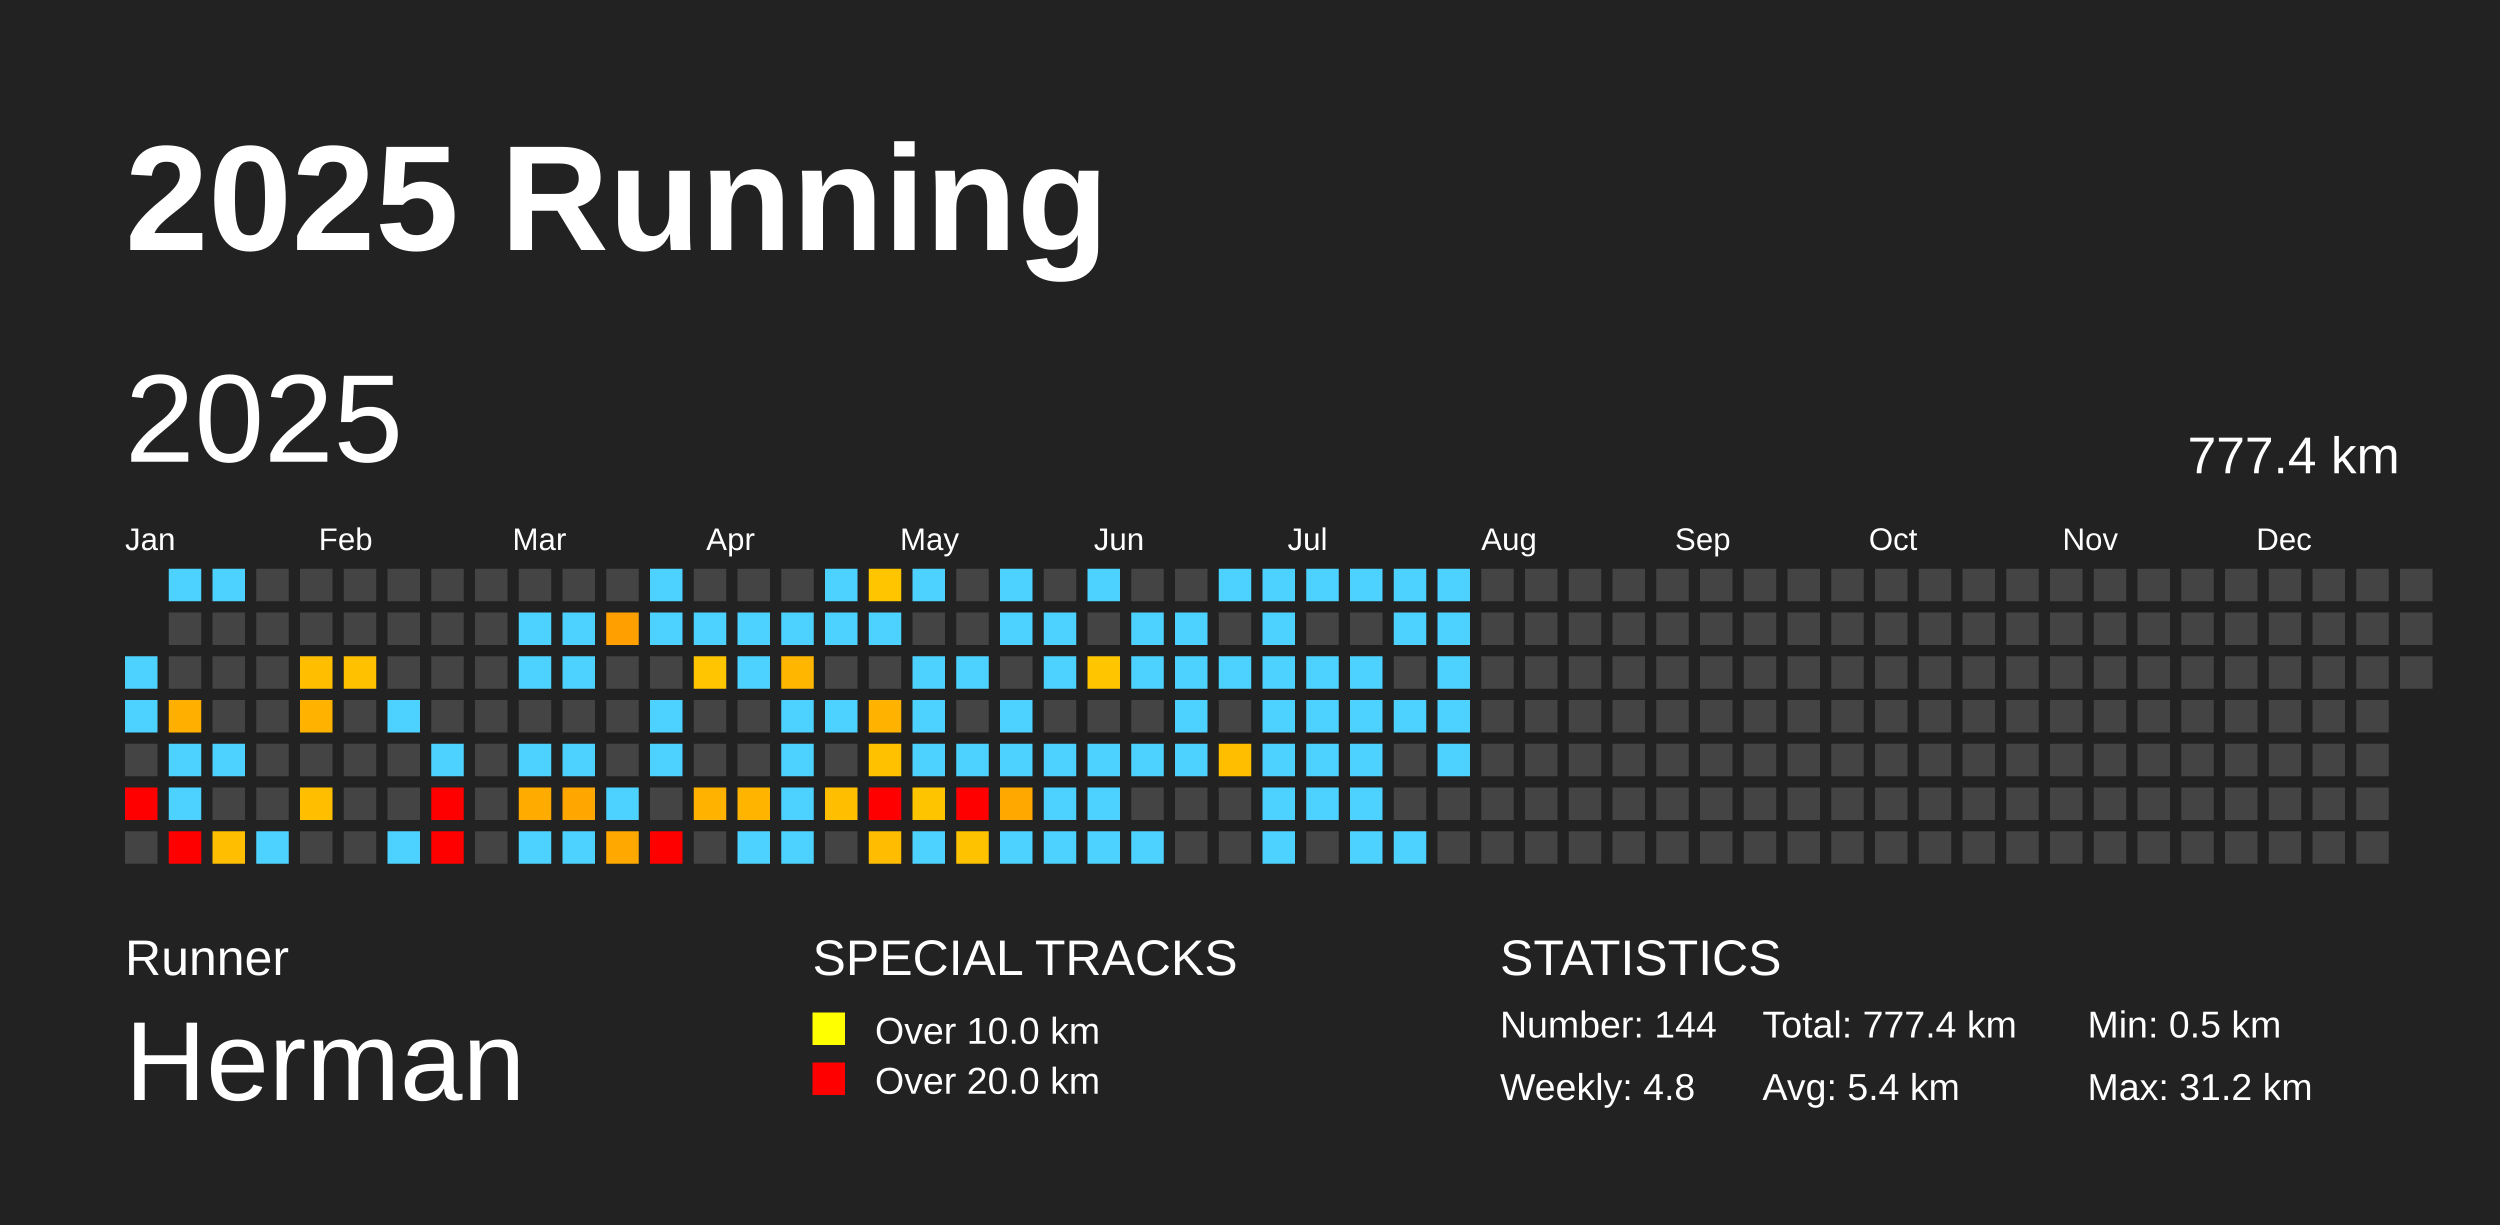
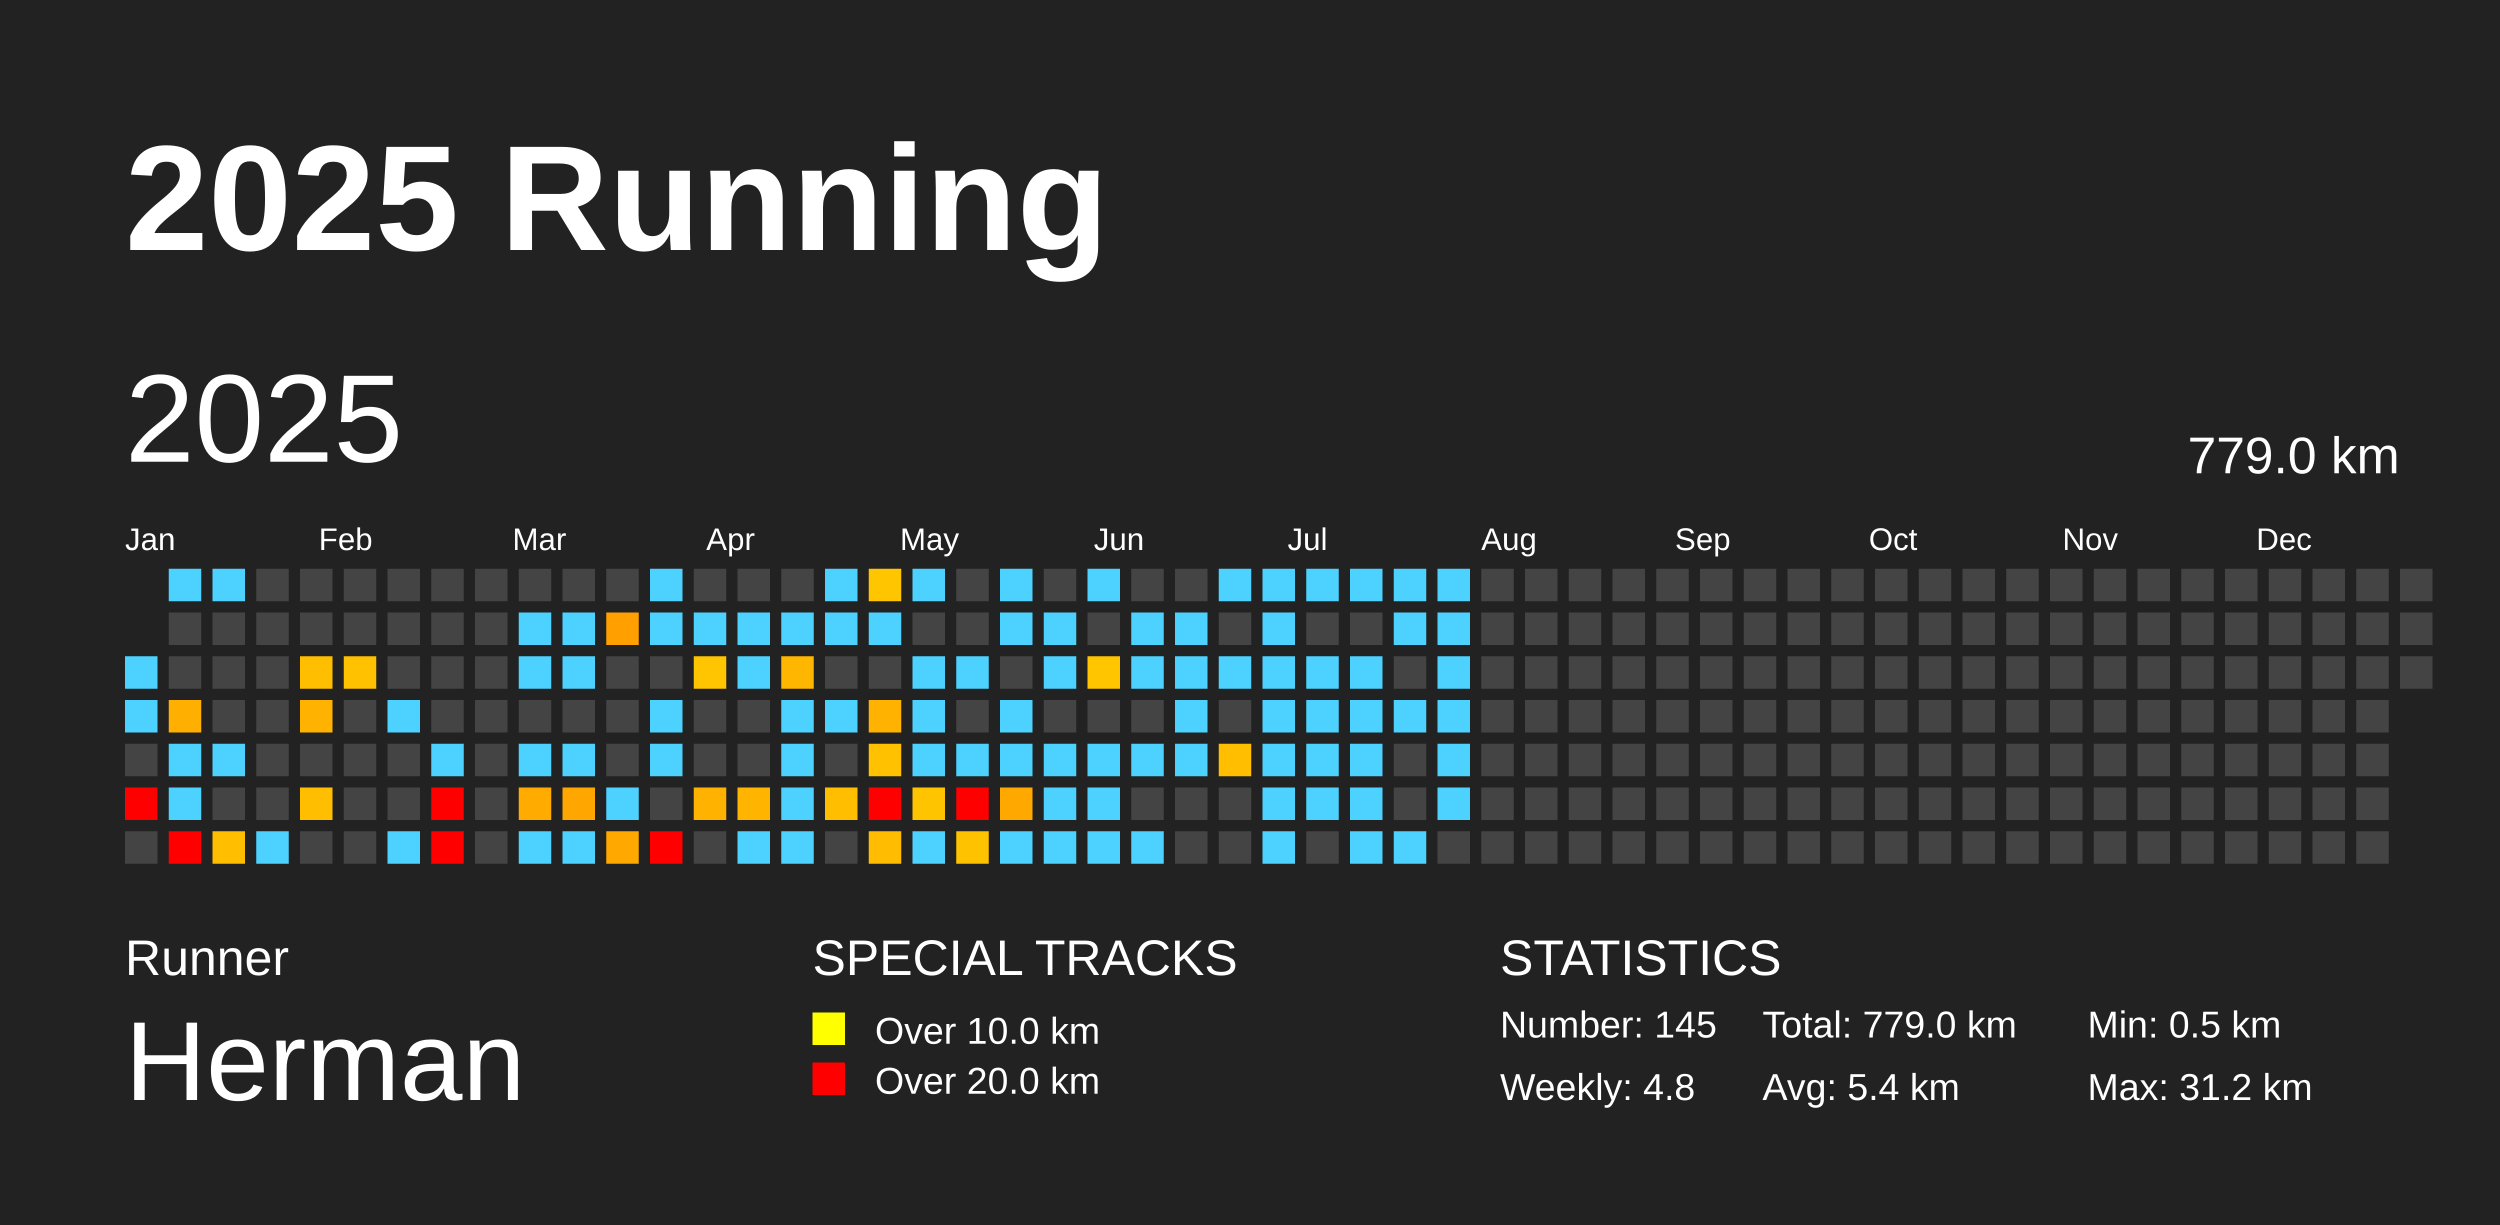
<svg xmlns="http://www.w3.org/2000/svg" baseProfile="full" height="98mm" version="1.1" viewBox="0,0,200,98" width="200mm">
  <defs />
  <rect fill="#222222" height="98" width="200" x="0" y="0" />
  <text fill="#FFFFFF" style="font-size:12px; font-family:Arial; font-weight:bold;" x="10" y="20">2025 Running</text>
  <text fill="#FFFFFF" style="font-size:4px; font-family:Arial" x="10" y="78">Runner</text>
  <text fill="#FFFFFF" style="font-size:9px; font-family:Arial" x="10" y="88">Herman</text>
  <text fill="#FFFFFF" style="font-size:4px; font-family:Arial" x="65" y="78">SPECIAL TRACKS</text>
  <rect fill="yellow" height="2.6" width="2.6" x="65" y="81" />
  <text fill="#FFFFFF" style="font-size:3px; font-family:Arial" x="70" y="83.5">Over 10.0 km</text>
  <rect fill="red" height="2.6" width="2.6" x="65" y="85" />
  <text fill="#FFFFFF" style="font-size:3px; font-family:Arial" x="70" y="87.5">Over 20.0 km</text>
  <text fill="#FFFFFF" style="font-size:4px; font-family:Arial" x="120" y="78">STATISTICS</text>
-   <text fill="#FFFFFF" style="font-size:3px; font-family:Arial" x="120" y="83">Number: 144</text>
+   <text fill="#FFFFFF" style="font-size:3px; font-family:Arial" x="120" y="83">Number: 145</text>
  <text fill="#FFFFFF" style="font-size:3px; font-family:Arial" x="120" y="88">Weekly: 4.8</text>
-   <text fill="#FFFFFF" style="font-size:3px; font-family:Arial" x="141" y="83">Total: 777.4 km</text>
+   <text fill="#FFFFFF" style="font-size:3px; font-family:Arial" x="141" y="83">Total: 779.0 km</text>
  <text fill="#FFFFFF" style="font-size:3px; font-family:Arial" x="141" y="88">Avg: 5.4 km</text>
  <text fill="#FFFFFF" style="font-size:3px; font-family:Arial" x="167" y="83">Min: 0.5 km</text>
  <text fill="#FFFFFF" style="font-size:3px; font-family:Arial" x="167" y="88">Max: 31.2 km</text>
  <text dominant-baseline="hanging" fill="#FFFFFF" style="font-size:10.0px; font-family:Arial;" x="10" y="30">2025</text>
-   <text dominant-baseline="hanging" fill="#FFFFFF" style="font-size:4.125px; font-family:Arial;" x="175" y="35">777.4 km</text>
+   <text dominant-baseline="hanging" fill="#FFFFFF" style="font-size:4.125px; font-family:Arial;" x="175" y="35">779.0 km</text>
  <text fill="#FFFFFF" style="font-size:2.5px; font-family:Arial" x="10.0" y="44">Jan</text>
  <text fill="#FFFFFF" style="font-size:2.5px; font-family:Arial" x="25.5" y="44">Feb</text>
  <text fill="#FFFFFF" style="font-size:2.5px; font-family:Arial" x="41.0" y="44">Mar</text>
  <text fill="#FFFFFF" style="font-size:2.5px; font-family:Arial" x="56.5" y="44">Apr</text>
  <text fill="#FFFFFF" style="font-size:2.5px; font-family:Arial" x="72.0" y="44">May</text>
  <text fill="#FFFFFF" style="font-size:2.5px; font-family:Arial" x="87.5" y="44">Jun</text>
  <text fill="#FFFFFF" style="font-size:2.5px; font-family:Arial" x="103.0" y="44">Jul</text>
  <text fill="#FFFFFF" style="font-size:2.5px; font-family:Arial" x="118.5" y="44">Aug</text>
  <text fill="#FFFFFF" style="font-size:2.5px; font-family:Arial" x="134.0" y="44">Sep</text>
  <text fill="#FFFFFF" style="font-size:2.5px; font-family:Arial" x="149.5" y="44">Oct</text>
  <text fill="#FFFFFF" style="font-size:2.5px; font-family:Arial" x="165.0" y="44">Nov</text>
  <text fill="#FFFFFF" style="font-size:2.5px; font-family:Arial" x="180.5" y="44">Dec</text>
  <rect fill="#4dd2ff" height="2.6" width="2.6" x="10.0" y="52.5" />
  <rect fill="#4dd2ff" height="2.6" width="2.6" x="10.0" y="56.0" />
  <rect fill="#444444" height="2.6" width="2.6" x="10.0" y="59.5" />
  <rect fill="red" height="2.6" width="2.6" x="10.0" y="63.0" />
  <rect fill="#444444" height="2.6" width="2.6" x="10.0" y="66.5" />
  <rect fill="#4dd2ff" height="2.6" width="2.6" x="13.5" y="45.5" />
  <rect fill="#444444" height="2.6" width="2.6" x="13.5" y="49.0" />
  <rect fill="#444444" height="2.6" width="2.6" x="13.5" y="52.5" />
  <rect fill="#ffaf00" height="2.6" width="2.6" x="13.5" y="56.0" />
  <rect fill="#4dd2ff" height="2.6" width="2.6" x="13.5" y="59.5" />
  <rect fill="#4dd2ff" height="2.6" width="2.6" x="13.5" y="63.0" />
  <rect fill="red" height="2.6" width="2.6" x="13.5" y="66.5" />
  <rect fill="#4dd2ff" height="2.6" width="2.6" x="17.0" y="45.5" />
  <rect fill="#444444" height="2.6" width="2.6" x="17.0" y="49.0" />
  <rect fill="#444444" height="2.6" width="2.6" x="17.0" y="52.5" />
  <rect fill="#444444" height="2.6" width="2.6" x="17.0" y="56.0" />
  <rect fill="#4dd2ff" height="2.6" width="2.6" x="17.0" y="59.5" />
  <rect fill="#444444" height="2.6" width="2.6" x="17.0" y="63.0" />
  <rect fill="#ffbe00" height="2.6" width="2.6" x="17.0" y="66.5" />
  <rect fill="#444444" height="2.6" width="2.6" x="20.5" y="45.5" />
  <rect fill="#444444" height="2.6" width="2.6" x="20.5" y="49.0" />
  <rect fill="#444444" height="2.6" width="2.6" x="20.5" y="52.5" />
  <rect fill="#444444" height="2.6" width="2.6" x="20.5" y="56.0" />
  <rect fill="#444444" height="2.6" width="2.6" x="20.5" y="59.5" />
  <rect fill="#444444" height="2.6" width="2.6" x="20.5" y="63.0" />
  <rect fill="#4dd2ff" height="2.6" width="2.6" x="20.5" y="66.5" />
  <rect fill="#444444" height="2.6" width="2.6" x="24.0" y="45.5" />
  <rect fill="#444444" height="2.6" width="2.6" x="24.0" y="49.0" />
  <rect fill="#ffbf00" height="2.6" width="2.6" x="24.0" y="52.5" />
  <rect fill="#ffb300" height="2.6" width="2.6" x="24.0" y="56.0" />
  <rect fill="#444444" height="2.6" width="2.6" x="24.0" y="59.5" />
  <rect fill="#ffbf00" height="2.6" width="2.6" x="24.0" y="63.0" />
  <rect fill="#444444" height="2.6" width="2.6" x="24.0" y="66.5" />
  <rect fill="#444444" height="2.6" width="2.6" x="27.5" y="45.5" />
  <rect fill="#444444" height="2.6" width="2.6" x="27.5" y="49.0" />
  <rect fill="#ffc100" height="2.6" width="2.6" x="27.5" y="52.5" />
  <rect fill="#444444" height="2.6" width="2.6" x="27.5" y="56.0" />
  <rect fill="#444444" height="2.6" width="2.6" x="27.5" y="59.5" />
  <rect fill="#444444" height="2.6" width="2.6" x="27.5" y="63.0" />
  <rect fill="#444444" height="2.6" width="2.6" x="27.5" y="66.5" />
  <rect fill="#444444" height="2.6" width="2.6" x="31.0" y="45.5" />
  <rect fill="#444444" height="2.6" width="2.6" x="31.0" y="49.0" />
  <rect fill="#444444" height="2.6" width="2.6" x="31.0" y="52.5" />
  <rect fill="#4dd2ff" height="2.6" width="2.6" x="31.0" y="56.0" />
  <rect fill="#444444" height="2.6" width="2.6" x="31.0" y="59.5" />
  <rect fill="#444444" height="2.6" width="2.6" x="31.0" y="63.0" />
  <rect fill="#4dd2ff" height="2.6" width="2.6" x="31.0" y="66.5" />
  <rect fill="#444444" height="2.6" width="2.6" x="34.5" y="45.5" />
  <rect fill="#444444" height="2.6" width="2.6" x="34.5" y="49.0" />
  <rect fill="#444444" height="2.6" width="2.6" x="34.5" y="52.5" />
  <rect fill="#444444" height="2.6" width="2.6" x="34.5" y="56.0" />
  <rect fill="#4dd2ff" height="2.6" width="2.6" x="34.5" y="59.5" />
  <rect fill="red" height="2.6" width="2.6" x="34.5" y="63.0" />
  <rect fill="red" height="2.6" width="2.6" x="34.5" y="66.5" />
  <rect fill="#444444" height="2.6" width="2.6" x="38.0" y="45.5" />
  <rect fill="#444444" height="2.6" width="2.6" x="38.0" y="49.0" />
  <rect fill="#444444" height="2.6" width="2.6" x="38.0" y="52.5" />
  <rect fill="#444444" height="2.6" width="2.6" x="38.0" y="56.0" />
  <rect fill="#444444" height="2.6" width="2.6" x="38.0" y="59.5" />
  <rect fill="#444444" height="2.6" width="2.6" x="38.0" y="63.0" />
  <rect fill="#444444" height="2.6" width="2.6" x="38.0" y="66.5" />
  <rect fill="#444444" height="2.6" width="2.6" x="41.5" y="45.5" />
  <rect fill="#4dd2ff" height="2.6" width="2.6" x="41.5" y="49.0" />
  <rect fill="#4dd2ff" height="2.6" width="2.6" x="41.5" y="52.5" />
  <rect fill="#444444" height="2.6" width="2.6" x="41.5" y="56.0" />
  <rect fill="#4dd2ff" height="2.6" width="2.6" x="41.5" y="59.5" />
  <rect fill="#ffab00" height="2.6" width="2.6" x="41.5" y="63.0" />
  <rect fill="#4dd2ff" height="2.6" width="2.6" x="41.5" y="66.5" />
  <rect fill="#444444" height="2.6" width="2.6" x="45.0" y="45.5" />
  <rect fill="#4dd2ff" height="2.6" width="2.6" x="45.0" y="49.0" />
  <rect fill="#4dd2ff" height="2.6" width="2.6" x="45.0" y="52.5" />
  <rect fill="#444444" height="2.6" width="2.6" x="45.0" y="56.0" />
  <rect fill="#4dd2ff" height="2.6" width="2.6" x="45.0" y="59.5" />
  <rect fill="#ffa600" height="2.6" width="2.6" x="45.0" y="63.0" />
  <rect fill="#4dd2ff" height="2.6" width="2.6" x="45.0" y="66.5" />
  <rect fill="#444444" height="2.6" width="2.6" x="48.5" y="45.5" />
  <rect fill="#ff9f00" height="2.6" width="2.6" x="48.5" y="49.0" />
  <rect fill="#444444" height="2.6" width="2.6" x="48.5" y="52.5" />
  <rect fill="#444444" height="2.6" width="2.6" x="48.5" y="56.0" />
  <rect fill="#444444" height="2.6" width="2.6" x="48.5" y="59.5" />
  <rect fill="#4dd2ff" height="2.6" width="2.6" x="48.5" y="63.0" />
  <rect fill="#ffa800" height="2.6" width="2.6" x="48.5" y="66.5" />
  <rect fill="#4dd2ff" height="2.6" width="2.6" x="52.0" y="45.5" />
  <rect fill="#4dd2ff" height="2.6" width="2.6" x="52.0" y="49.0" />
  <rect fill="#444444" height="2.6" width="2.6" x="52.0" y="52.5" />
  <rect fill="#4dd2ff" height="2.6" width="2.6" x="52.0" y="56.0" />
  <rect fill="#4dd2ff" height="2.6" width="2.6" x="52.0" y="59.5" />
  <rect fill="#444444" height="2.6" width="2.6" x="52.0" y="63.0" />
  <rect fill="red" height="2.6" width="2.6" x="52.0" y="66.5" />
  <rect fill="#444444" height="2.6" width="2.6" x="55.5" y="45.5" />
  <rect fill="#4dd2ff" height="2.6" width="2.6" x="55.5" y="49.0" />
  <rect fill="#ffc500" height="2.6" width="2.6" x="55.5" y="52.5" />
  <rect fill="#444444" height="2.6" width="2.6" x="55.5" y="56.0" />
  <rect fill="#444444" height="2.6" width="2.6" x="55.5" y="59.5" />
  <rect fill="#ffb300" height="2.6" width="2.6" x="55.5" y="63.0" />
  <rect fill="#444444" height="2.6" width="2.6" x="55.5" y="66.5" />
  <rect fill="#444444" height="2.6" width="2.6" x="59.0" y="45.5" />
  <rect fill="#4dd2ff" height="2.6" width="2.6" x="59.0" y="49.0" />
  <rect fill="#4dd2ff" height="2.6" width="2.6" x="59.0" y="52.5" />
  <rect fill="#444444" height="2.6" width="2.6" x="59.0" y="56.0" />
  <rect fill="#444444" height="2.6" width="2.6" x="59.0" y="59.5" />
  <rect fill="#ffb400" height="2.6" width="2.6" x="59.0" y="63.0" />
  <rect fill="#4dd2ff" height="2.6" width="2.6" x="59.0" y="66.5" />
  <rect fill="#444444" height="2.6" width="2.6" x="62.5" y="45.5" />
  <rect fill="#4dd2ff" height="2.6" width="2.6" x="62.5" y="49.0" />
  <rect fill="#ffb600" height="2.6" width="2.6" x="62.5" y="52.5" />
  <rect fill="#4dd2ff" height="2.6" width="2.6" x="62.5" y="56.0" />
  <rect fill="#4dd2ff" height="2.6" width="2.6" x="62.5" y="59.5" />
  <rect fill="#4dd2ff" height="2.6" width="2.6" x="62.5" y="63.0" />
  <rect fill="#4dd2ff" height="2.6" width="2.6" x="62.5" y="66.5" />
  <rect fill="#4dd2ff" height="2.6" width="2.6" x="66.0" y="45.5" />
  <rect fill="#4dd2ff" height="2.6" width="2.6" x="66.0" y="49.0" />
  <rect fill="#444444" height="2.6" width="2.6" x="66.0" y="52.5" />
  <rect fill="#4dd2ff" height="2.6" width="2.6" x="66.0" y="56.0" />
  <rect fill="#444444" height="2.6" width="2.6" x="66.0" y="59.5" />
  <rect fill="#ffbf00" height="2.6" width="2.6" x="66.0" y="63.0" />
  <rect fill="#444444" height="2.6" width="2.6" x="66.0" y="66.5" />
  <rect fill="#ffc600" height="2.6" width="2.6" x="69.5" y="45.5" />
  <rect fill="#4dd2ff" height="2.6" width="2.6" x="69.5" y="49.0" />
  <rect fill="#444444" height="2.6" width="2.6" x="69.5" y="52.5" />
  <rect fill="#ffb200" height="2.6" width="2.6" x="69.5" y="56.0" />
  <rect fill="#ffc100" height="2.6" width="2.6" x="69.5" y="59.5" />
  <rect fill="red" height="2.6" width="2.6" x="69.5" y="63.0" />
  <rect fill="#ffbc00" height="2.6" width="2.6" x="69.5" y="66.5" />
  <rect fill="#4dd2ff" height="2.6" width="2.6" x="73.0" y="45.5" />
  <rect fill="#444444" height="2.6" width="2.6" x="73.0" y="49.0" />
  <rect fill="#4dd2ff" height="2.6" width="2.6" x="73.0" y="52.5" />
  <rect fill="#4dd2ff" height="2.6" width="2.6" x="73.0" y="56.0" />
  <rect fill="#4dd2ff" height="2.6" width="2.6" x="73.0" y="59.5" />
  <rect fill="#ffc400" height="2.6" width="2.6" x="73.0" y="63.0" />
  <rect fill="#4dd2ff" height="2.6" width="2.6" x="73.0" y="66.5" />
  <rect fill="#444444" height="2.6" width="2.6" x="76.5" y="45.5" />
  <rect fill="#444444" height="2.6" width="2.6" x="76.5" y="49.0" />
  <rect fill="#4dd2ff" height="2.6" width="2.6" x="76.5" y="52.5" />
  <rect fill="#444444" height="2.6" width="2.6" x="76.5" y="56.0" />
  <rect fill="#4dd2ff" height="2.6" width="2.6" x="76.5" y="59.5" />
  <rect fill="red" height="2.6" width="2.6" x="76.5" y="63.0" />
  <rect fill="#ffc200" height="2.6" width="2.6" x="76.5" y="66.5" />
  <rect fill="#4dd2ff" height="2.6" width="2.6" x="80.0" y="45.5" />
  <rect fill="#4dd2ff" height="2.6" width="2.6" x="80.0" y="49.0" />
  <rect fill="#444444" height="2.6" width="2.6" x="80.0" y="52.5" />
  <rect fill="#4dd2ff" height="2.6" width="2.6" x="80.0" y="56.0" />
  <rect fill="#4dd2ff" height="2.6" width="2.6" x="80.0" y="59.5" />
  <rect fill="#ffa800" height="2.6" width="2.6" x="80.0" y="63.0" />
  <rect fill="#4dd2ff" height="2.6" width="2.6" x="80.0" y="66.5" />
  <rect fill="#444444" height="2.6" width="2.6" x="83.5" y="45.5" />
  <rect fill="#4dd2ff" height="2.6" width="2.6" x="83.5" y="49.0" />
  <rect fill="#4dd2ff" height="2.6" width="2.6" x="83.5" y="52.5" />
  <rect fill="#444444" height="2.6" width="2.6" x="83.5" y="56.0" />
  <rect fill="#4dd2ff" height="2.6" width="2.6" x="83.5" y="59.5" />
  <rect fill="#4dd2ff" height="2.6" width="2.6" x="83.5" y="63.0" />
  <rect fill="#4dd2ff" height="2.6" width="2.6" x="83.5" y="66.5" />
  <rect fill="#4dd2ff" height="2.6" width="2.6" x="87.0" y="45.5" />
  <rect fill="#444444" height="2.6" width="2.6" x="87.0" y="49.0" />
  <rect fill="#ffc600" height="2.6" width="2.6" x="87.0" y="52.5" />
  <rect fill="#444444" height="2.6" width="2.6" x="87.0" y="56.0" />
  <rect fill="#4dd2ff" height="2.6" width="2.6" x="87.0" y="59.5" />
  <rect fill="#4dd2ff" height="2.6" width="2.6" x="87.0" y="63.0" />
  <rect fill="#4dd2ff" height="2.6" width="2.6" x="87.0" y="66.5" />
  <rect fill="#444444" height="2.6" width="2.6" x="90.5" y="45.5" />
  <rect fill="#4dd2ff" height="2.6" width="2.6" x="90.5" y="49.0" />
  <rect fill="#4dd2ff" height="2.6" width="2.6" x="90.5" y="52.5" />
  <rect fill="#444444" height="2.6" width="2.6" x="90.5" y="56.0" />
  <rect fill="#4dd2ff" height="2.6" width="2.6" x="90.5" y="59.5" />
  <rect fill="#444444" height="2.6" width="2.6" x="90.5" y="63.0" />
  <rect fill="#4dd2ff" height="2.6" width="2.6" x="90.5" y="66.5" />
  <rect fill="#444444" height="2.6" width="2.6" x="94.0" y="45.5" />
  <rect fill="#4dd2ff" height="2.6" width="2.6" x="94.0" y="49.0" />
  <rect fill="#4dd2ff" height="2.6" width="2.6" x="94.0" y="52.5" />
  <rect fill="#4dd2ff" height="2.6" width="2.6" x="94.0" y="56.0" />
  <rect fill="#4dd2ff" height="2.6" width="2.6" x="94.0" y="59.5" />
  <rect fill="#444444" height="2.6" width="2.6" x="94.0" y="63.0" />
  <rect fill="#444444" height="2.6" width="2.6" x="94.0" y="66.5" />
  <rect fill="#4dd2ff" height="2.6" width="2.6" x="97.5" y="45.5" />
  <rect fill="#444444" height="2.6" width="2.6" x="97.5" y="49.0" />
  <rect fill="#4dd2ff" height="2.6" width="2.6" x="97.5" y="52.5" />
  <rect fill="#444444" height="2.6" width="2.6" x="97.5" y="56.0" />
  <rect fill="#ffbf00" height="2.6" width="2.6" x="97.5" y="59.5" />
  <rect fill="#444444" height="2.6" width="2.6" x="97.5" y="63.0" />
  <rect fill="#444444" height="2.6" width="2.6" x="97.5" y="66.5" />
  <rect fill="#4dd2ff" height="2.6" width="2.6" x="101.0" y="45.5" />
  <rect fill="#4dd2ff" height="2.6" width="2.6" x="101.0" y="49.0" />
  <rect fill="#4dd2ff" height="2.6" width="2.6" x="101.0" y="52.5" />
  <rect fill="#4dd2ff" height="2.6" width="2.6" x="101.0" y="56.0" />
  <rect fill="#4dd2ff" height="2.6" width="2.6" x="101.0" y="59.5" />
  <rect fill="#4dd2ff" height="2.6" width="2.6" x="101.0" y="63.0" />
  <rect fill="#4dd2ff" height="2.6" width="2.6" x="101.0" y="66.5" />
  <rect fill="#4dd2ff" height="2.6" width="2.6" x="104.5" y="45.5" />
  <rect fill="#444444" height="2.6" width="2.6" x="104.5" y="49.0" />
  <rect fill="#4dd2ff" height="2.6" width="2.6" x="104.5" y="52.5" />
  <rect fill="#4dd2ff" height="2.6" width="2.6" x="104.5" y="56.0" />
  <rect fill="#4dd2ff" height="2.6" width="2.6" x="104.5" y="59.5" />
  <rect fill="#4dd2ff" height="2.6" width="2.6" x="104.5" y="63.0" />
  <rect fill="#444444" height="2.6" width="2.6" x="104.5" y="66.5" />
  <rect fill="#4dd2ff" height="2.6" width="2.6" x="108.0" y="45.5" />
  <rect fill="#444444" height="2.6" width="2.6" x="108.0" y="49.0" />
  <rect fill="#4dd2ff" height="2.6" width="2.6" x="108.0" y="52.5" />
  <rect fill="#4dd2ff" height="2.6" width="2.6" x="108.0" y="56.0" />
  <rect fill="#4dd2ff" height="2.6" width="2.6" x="108.0" y="59.5" />
  <rect fill="#4dd2ff" height="2.6" width="2.6" x="108.0" y="63.0" />
  <rect fill="#4dd2ff" height="2.6" width="2.6" x="108.0" y="66.5" />
  <rect fill="#4dd2ff" height="2.6" width="2.6" x="111.5" y="45.5" />
  <rect fill="#4dd2ff" height="2.6" width="2.6" x="111.5" y="49.0" />
  <rect fill="#444444" height="2.6" width="2.6" x="111.5" y="52.5" />
  <rect fill="#4dd2ff" height="2.6" width="2.6" x="111.5" y="56.0" />
  <rect fill="#444444" height="2.6" width="2.6" x="111.5" y="59.5" />
  <rect fill="#444444" height="2.6" width="2.6" x="111.5" y="63.0" />
  <rect fill="#4dd2ff" height="2.6" width="2.6" x="111.5" y="66.5" />
  <rect fill="#4dd2ff" height="2.6" width="2.6" x="115.0" y="45.5" />
  <rect fill="#4dd2ff" height="2.6" width="2.6" x="115.0" y="49.0" />
  <rect fill="#4dd2ff" height="2.6" width="2.6" x="115.0" y="52.5" />
  <rect fill="#4dd2ff" height="2.6" width="2.6" x="115.0" y="56.0" />
  <rect fill="#4dd2ff" height="2.6" width="2.6" x="115.0" y="59.5" />
-   <rect fill="#444444" height="2.6" width="2.6" x="115.0" y="63.0" />
+   <rect fill="#4dd2ff" height="2.6" width="2.6" x="115.0" y="63.0" />
  <rect fill="#444444" height="2.6" width="2.6" x="115.0" y="66.5" />
  <rect fill="#444444" height="2.6" width="2.6" x="118.5" y="45.5" />
  <rect fill="#444444" height="2.6" width="2.6" x="118.5" y="49.0" />
  <rect fill="#444444" height="2.6" width="2.6" x="118.5" y="52.5" />
  <rect fill="#444444" height="2.6" width="2.6" x="118.5" y="56.0" />
  <rect fill="#444444" height="2.6" width="2.6" x="118.5" y="59.5" />
  <rect fill="#444444" height="2.6" width="2.6" x="118.5" y="63.0" />
  <rect fill="#444444" height="2.6" width="2.6" x="118.5" y="66.5" />
  <rect fill="#444444" height="2.6" width="2.6" x="122.0" y="45.5" />
  <rect fill="#444444" height="2.6" width="2.6" x="122.0" y="49.0" />
  <rect fill="#444444" height="2.6" width="2.6" x="122.0" y="52.5" />
  <rect fill="#444444" height="2.6" width="2.6" x="122.0" y="56.0" />
  <rect fill="#444444" height="2.6" width="2.6" x="122.0" y="59.5" />
  <rect fill="#444444" height="2.6" width="2.6" x="122.0" y="63.0" />
  <rect fill="#444444" height="2.6" width="2.6" x="122.0" y="66.5" />
  <rect fill="#444444" height="2.6" width="2.6" x="125.5" y="45.5" />
  <rect fill="#444444" height="2.6" width="2.6" x="125.5" y="49.0" />
  <rect fill="#444444" height="2.6" width="2.6" x="125.5" y="52.5" />
  <rect fill="#444444" height="2.6" width="2.6" x="125.5" y="56.0" />
  <rect fill="#444444" height="2.6" width="2.6" x="125.5" y="59.5" />
  <rect fill="#444444" height="2.6" width="2.6" x="125.5" y="63.0" />
  <rect fill="#444444" height="2.6" width="2.6" x="125.5" y="66.5" />
  <rect fill="#444444" height="2.6" width="2.6" x="129.0" y="45.5" />
  <rect fill="#444444" height="2.6" width="2.6" x="129.0" y="49.0" />
  <rect fill="#444444" height="2.6" width="2.6" x="129.0" y="52.5" />
  <rect fill="#444444" height="2.6" width="2.6" x="129.0" y="56.0" />
  <rect fill="#444444" height="2.6" width="2.6" x="129.0" y="59.5" />
  <rect fill="#444444" height="2.6" width="2.6" x="129.0" y="63.0" />
  <rect fill="#444444" height="2.6" width="2.6" x="129.0" y="66.5" />
  <rect fill="#444444" height="2.6" width="2.6" x="132.5" y="45.5" />
  <rect fill="#444444" height="2.6" width="2.6" x="132.5" y="49.0" />
  <rect fill="#444444" height="2.6" width="2.6" x="132.5" y="52.5" />
  <rect fill="#444444" height="2.6" width="2.6" x="132.5" y="56.0" />
  <rect fill="#444444" height="2.6" width="2.6" x="132.5" y="59.5" />
  <rect fill="#444444" height="2.6" width="2.6" x="132.5" y="63.0" />
  <rect fill="#444444" height="2.6" width="2.6" x="132.5" y="66.5" />
  <rect fill="#444444" height="2.6" width="2.6" x="136.0" y="45.5" />
  <rect fill="#444444" height="2.6" width="2.6" x="136.0" y="49.0" />
  <rect fill="#444444" height="2.6" width="2.6" x="136.0" y="52.5" />
  <rect fill="#444444" height="2.6" width="2.6" x="136.0" y="56.0" />
  <rect fill="#444444" height="2.6" width="2.6" x="136.0" y="59.5" />
  <rect fill="#444444" height="2.6" width="2.6" x="136.0" y="63.0" />
  <rect fill="#444444" height="2.6" width="2.6" x="136.0" y="66.5" />
  <rect fill="#444444" height="2.6" width="2.6" x="139.5" y="45.5" />
  <rect fill="#444444" height="2.6" width="2.6" x="139.5" y="49.0" />
  <rect fill="#444444" height="2.6" width="2.6" x="139.5" y="52.5" />
  <rect fill="#444444" height="2.6" width="2.6" x="139.5" y="56.0" />
  <rect fill="#444444" height="2.6" width="2.6" x="139.5" y="59.5" />
  <rect fill="#444444" height="2.6" width="2.6" x="139.5" y="63.0" />
  <rect fill="#444444" height="2.6" width="2.6" x="139.5" y="66.5" />
  <rect fill="#444444" height="2.6" width="2.6" x="143.0" y="45.5" />
  <rect fill="#444444" height="2.6" width="2.6" x="143.0" y="49.0" />
  <rect fill="#444444" height="2.6" width="2.6" x="143.0" y="52.5" />
  <rect fill="#444444" height="2.6" width="2.6" x="143.0" y="56.0" />
  <rect fill="#444444" height="2.6" width="2.6" x="143.0" y="59.5" />
  <rect fill="#444444" height="2.6" width="2.6" x="143.0" y="63.0" />
  <rect fill="#444444" height="2.6" width="2.6" x="143.0" y="66.5" />
  <rect fill="#444444" height="2.6" width="2.6" x="146.5" y="45.5" />
  <rect fill="#444444" height="2.6" width="2.6" x="146.5" y="49.0" />
  <rect fill="#444444" height="2.6" width="2.6" x="146.5" y="52.5" />
  <rect fill="#444444" height="2.6" width="2.6" x="146.5" y="56.0" />
  <rect fill="#444444" height="2.6" width="2.6" x="146.5" y="59.5" />
  <rect fill="#444444" height="2.6" width="2.6" x="146.5" y="63.0" />
  <rect fill="#444444" height="2.6" width="2.6" x="146.5" y="66.5" />
  <rect fill="#444444" height="2.6" width="2.6" x="150.0" y="45.5" />
  <rect fill="#444444" height="2.6" width="2.6" x="150.0" y="49.0" />
  <rect fill="#444444" height="2.6" width="2.6" x="150.0" y="52.5" />
  <rect fill="#444444" height="2.6" width="2.6" x="150.0" y="56.0" />
  <rect fill="#444444" height="2.6" width="2.6" x="150.0" y="59.5" />
  <rect fill="#444444" height="2.6" width="2.6" x="150.0" y="63.0" />
  <rect fill="#444444" height="2.6" width="2.6" x="150.0" y="66.5" />
  <rect fill="#444444" height="2.6" width="2.6" x="153.5" y="45.5" />
  <rect fill="#444444" height="2.6" width="2.6" x="153.5" y="49.0" />
  <rect fill="#444444" height="2.6" width="2.6" x="153.5" y="52.5" />
  <rect fill="#444444" height="2.6" width="2.6" x="153.5" y="56.0" />
  <rect fill="#444444" height="2.6" width="2.6" x="153.5" y="59.5" />
  <rect fill="#444444" height="2.6" width="2.6" x="153.5" y="63.0" />
  <rect fill="#444444" height="2.6" width="2.6" x="153.5" y="66.5" />
  <rect fill="#444444" height="2.6" width="2.6" x="157.0" y="45.5" />
  <rect fill="#444444" height="2.6" width="2.6" x="157.0" y="49.0" />
  <rect fill="#444444" height="2.6" width="2.6" x="157.0" y="52.5" />
  <rect fill="#444444" height="2.6" width="2.6" x="157.0" y="56.0" />
  <rect fill="#444444" height="2.6" width="2.6" x="157.0" y="59.5" />
  <rect fill="#444444" height="2.6" width="2.6" x="157.0" y="63.0" />
  <rect fill="#444444" height="2.6" width="2.6" x="157.0" y="66.5" />
  <rect fill="#444444" height="2.6" width="2.6" x="160.5" y="45.5" />
  <rect fill="#444444" height="2.6" width="2.6" x="160.5" y="49.0" />
  <rect fill="#444444" height="2.6" width="2.6" x="160.5" y="52.5" />
  <rect fill="#444444" height="2.6" width="2.6" x="160.5" y="56.0" />
  <rect fill="#444444" height="2.6" width="2.6" x="160.5" y="59.5" />
  <rect fill="#444444" height="2.6" width="2.6" x="160.5" y="63.0" />
  <rect fill="#444444" height="2.6" width="2.6" x="160.5" y="66.5" />
  <rect fill="#444444" height="2.6" width="2.6" x="164.0" y="45.5" />
  <rect fill="#444444" height="2.6" width="2.6" x="164.0" y="49.0" />
  <rect fill="#444444" height="2.6" width="2.6" x="164.0" y="52.5" />
  <rect fill="#444444" height="2.6" width="2.6" x="164.0" y="56.0" />
  <rect fill="#444444" height="2.6" width="2.6" x="164.0" y="59.5" />
  <rect fill="#444444" height="2.6" width="2.6" x="164.0" y="63.0" />
  <rect fill="#444444" height="2.6" width="2.6" x="164.0" y="66.5" />
  <rect fill="#444444" height="2.6" width="2.6" x="167.5" y="45.5" />
  <rect fill="#444444" height="2.6" width="2.6" x="167.5" y="49.0" />
  <rect fill="#444444" height="2.6" width="2.6" x="167.5" y="52.5" />
  <rect fill="#444444" height="2.6" width="2.6" x="167.5" y="56.0" />
  <rect fill="#444444" height="2.6" width="2.6" x="167.5" y="59.5" />
  <rect fill="#444444" height="2.6" width="2.6" x="167.5" y="63.0" />
  <rect fill="#444444" height="2.6" width="2.6" x="167.5" y="66.5" />
  <rect fill="#444444" height="2.6" width="2.6" x="171.0" y="45.5" />
  <rect fill="#444444" height="2.6" width="2.6" x="171.0" y="49.0" />
  <rect fill="#444444" height="2.6" width="2.6" x="171.0" y="52.5" />
  <rect fill="#444444" height="2.6" width="2.6" x="171.0" y="56.0" />
  <rect fill="#444444" height="2.6" width="2.6" x="171.0" y="59.5" />
  <rect fill="#444444" height="2.6" width="2.6" x="171.0" y="63.0" />
  <rect fill="#444444" height="2.6" width="2.6" x="171.0" y="66.5" />
  <rect fill="#444444" height="2.6" width="2.6" x="174.5" y="45.5" />
  <rect fill="#444444" height="2.6" width="2.6" x="174.5" y="49.0" />
  <rect fill="#444444" height="2.6" width="2.6" x="174.5" y="52.5" />
  <rect fill="#444444" height="2.6" width="2.6" x="174.5" y="56.0" />
  <rect fill="#444444" height="2.6" width="2.6" x="174.5" y="59.5" />
  <rect fill="#444444" height="2.6" width="2.6" x="174.5" y="63.0" />
  <rect fill="#444444" height="2.6" width="2.6" x="174.5" y="66.5" />
  <rect fill="#444444" height="2.6" width="2.6" x="178.0" y="45.5" />
  <rect fill="#444444" height="2.6" width="2.6" x="178.0" y="49.0" />
  <rect fill="#444444" height="2.6" width="2.6" x="178.0" y="52.5" />
  <rect fill="#444444" height="2.6" width="2.6" x="178.0" y="56.0" />
  <rect fill="#444444" height="2.6" width="2.6" x="178.0" y="59.5" />
  <rect fill="#444444" height="2.6" width="2.6" x="178.0" y="63.0" />
  <rect fill="#444444" height="2.6" width="2.6" x="178.0" y="66.5" />
  <rect fill="#444444" height="2.6" width="2.6" x="181.5" y="45.5" />
  <rect fill="#444444" height="2.6" width="2.6" x="181.5" y="49.0" />
  <rect fill="#444444" height="2.6" width="2.6" x="181.5" y="52.5" />
  <rect fill="#444444" height="2.6" width="2.6" x="181.5" y="56.0" />
  <rect fill="#444444" height="2.6" width="2.6" x="181.5" y="59.5" />
  <rect fill="#444444" height="2.6" width="2.6" x="181.5" y="63.0" />
  <rect fill="#444444" height="2.6" width="2.6" x="181.5" y="66.5" />
  <rect fill="#444444" height="2.6" width="2.6" x="185.0" y="45.5" />
  <rect fill="#444444" height="2.6" width="2.6" x="185.0" y="49.0" />
  <rect fill="#444444" height="2.6" width="2.6" x="185.0" y="52.5" />
  <rect fill="#444444" height="2.6" width="2.6" x="185.0" y="56.0" />
  <rect fill="#444444" height="2.6" width="2.6" x="185.0" y="59.5" />
  <rect fill="#444444" height="2.6" width="2.6" x="185.0" y="63.0" />
  <rect fill="#444444" height="2.6" width="2.6" x="185.0" y="66.5" />
  <rect fill="#444444" height="2.6" width="2.6" x="188.5" y="45.5" />
  <rect fill="#444444" height="2.6" width="2.6" x="188.5" y="49.0" />
  <rect fill="#444444" height="2.6" width="2.6" x="188.5" y="52.5" />
  <rect fill="#444444" height="2.6" width="2.6" x="188.5" y="56.0" />
  <rect fill="#444444" height="2.6" width="2.6" x="188.5" y="59.5" />
  <rect fill="#444444" height="2.6" width="2.6" x="188.5" y="63.0" />
  <rect fill="#444444" height="2.6" width="2.6" x="188.5" y="66.5" />
  <rect fill="#444444" height="2.6" width="2.6" x="192.0" y="45.5" />
  <rect fill="#444444" height="2.6" width="2.6" x="192.0" y="49.0" />
  <rect fill="#444444" height="2.6" width="2.6" x="192.0" y="52.5" />
</svg>
